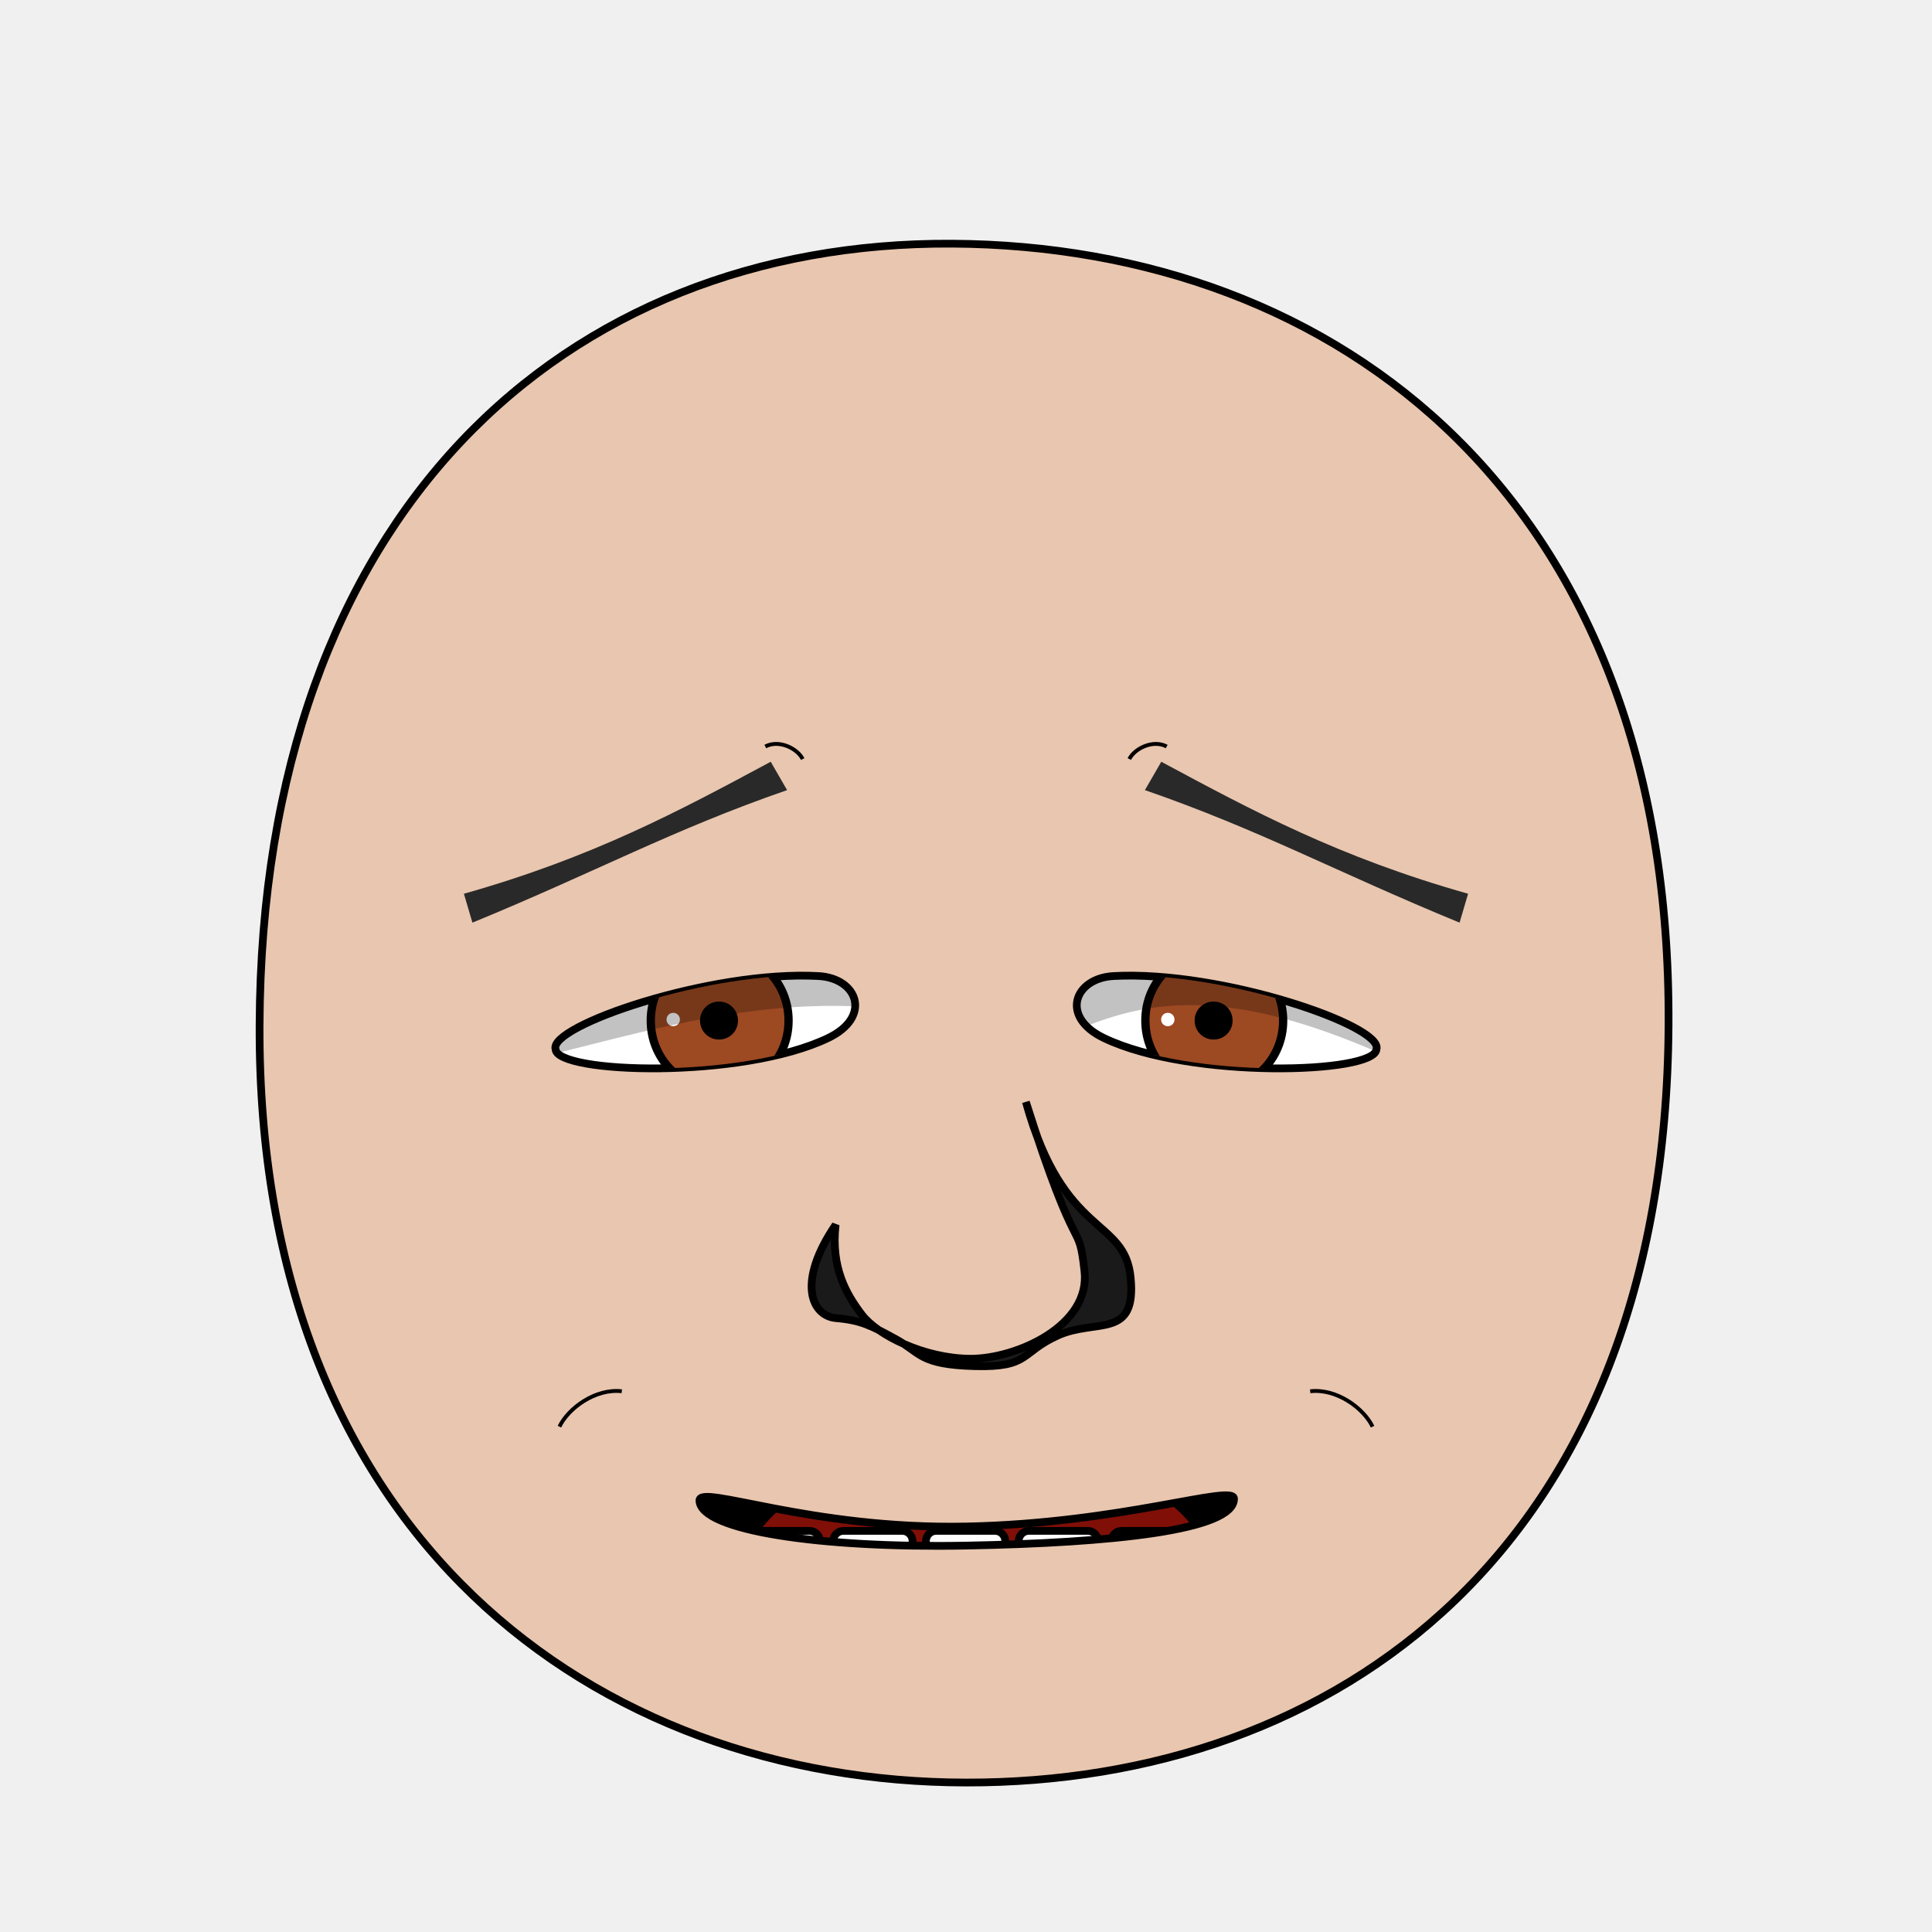
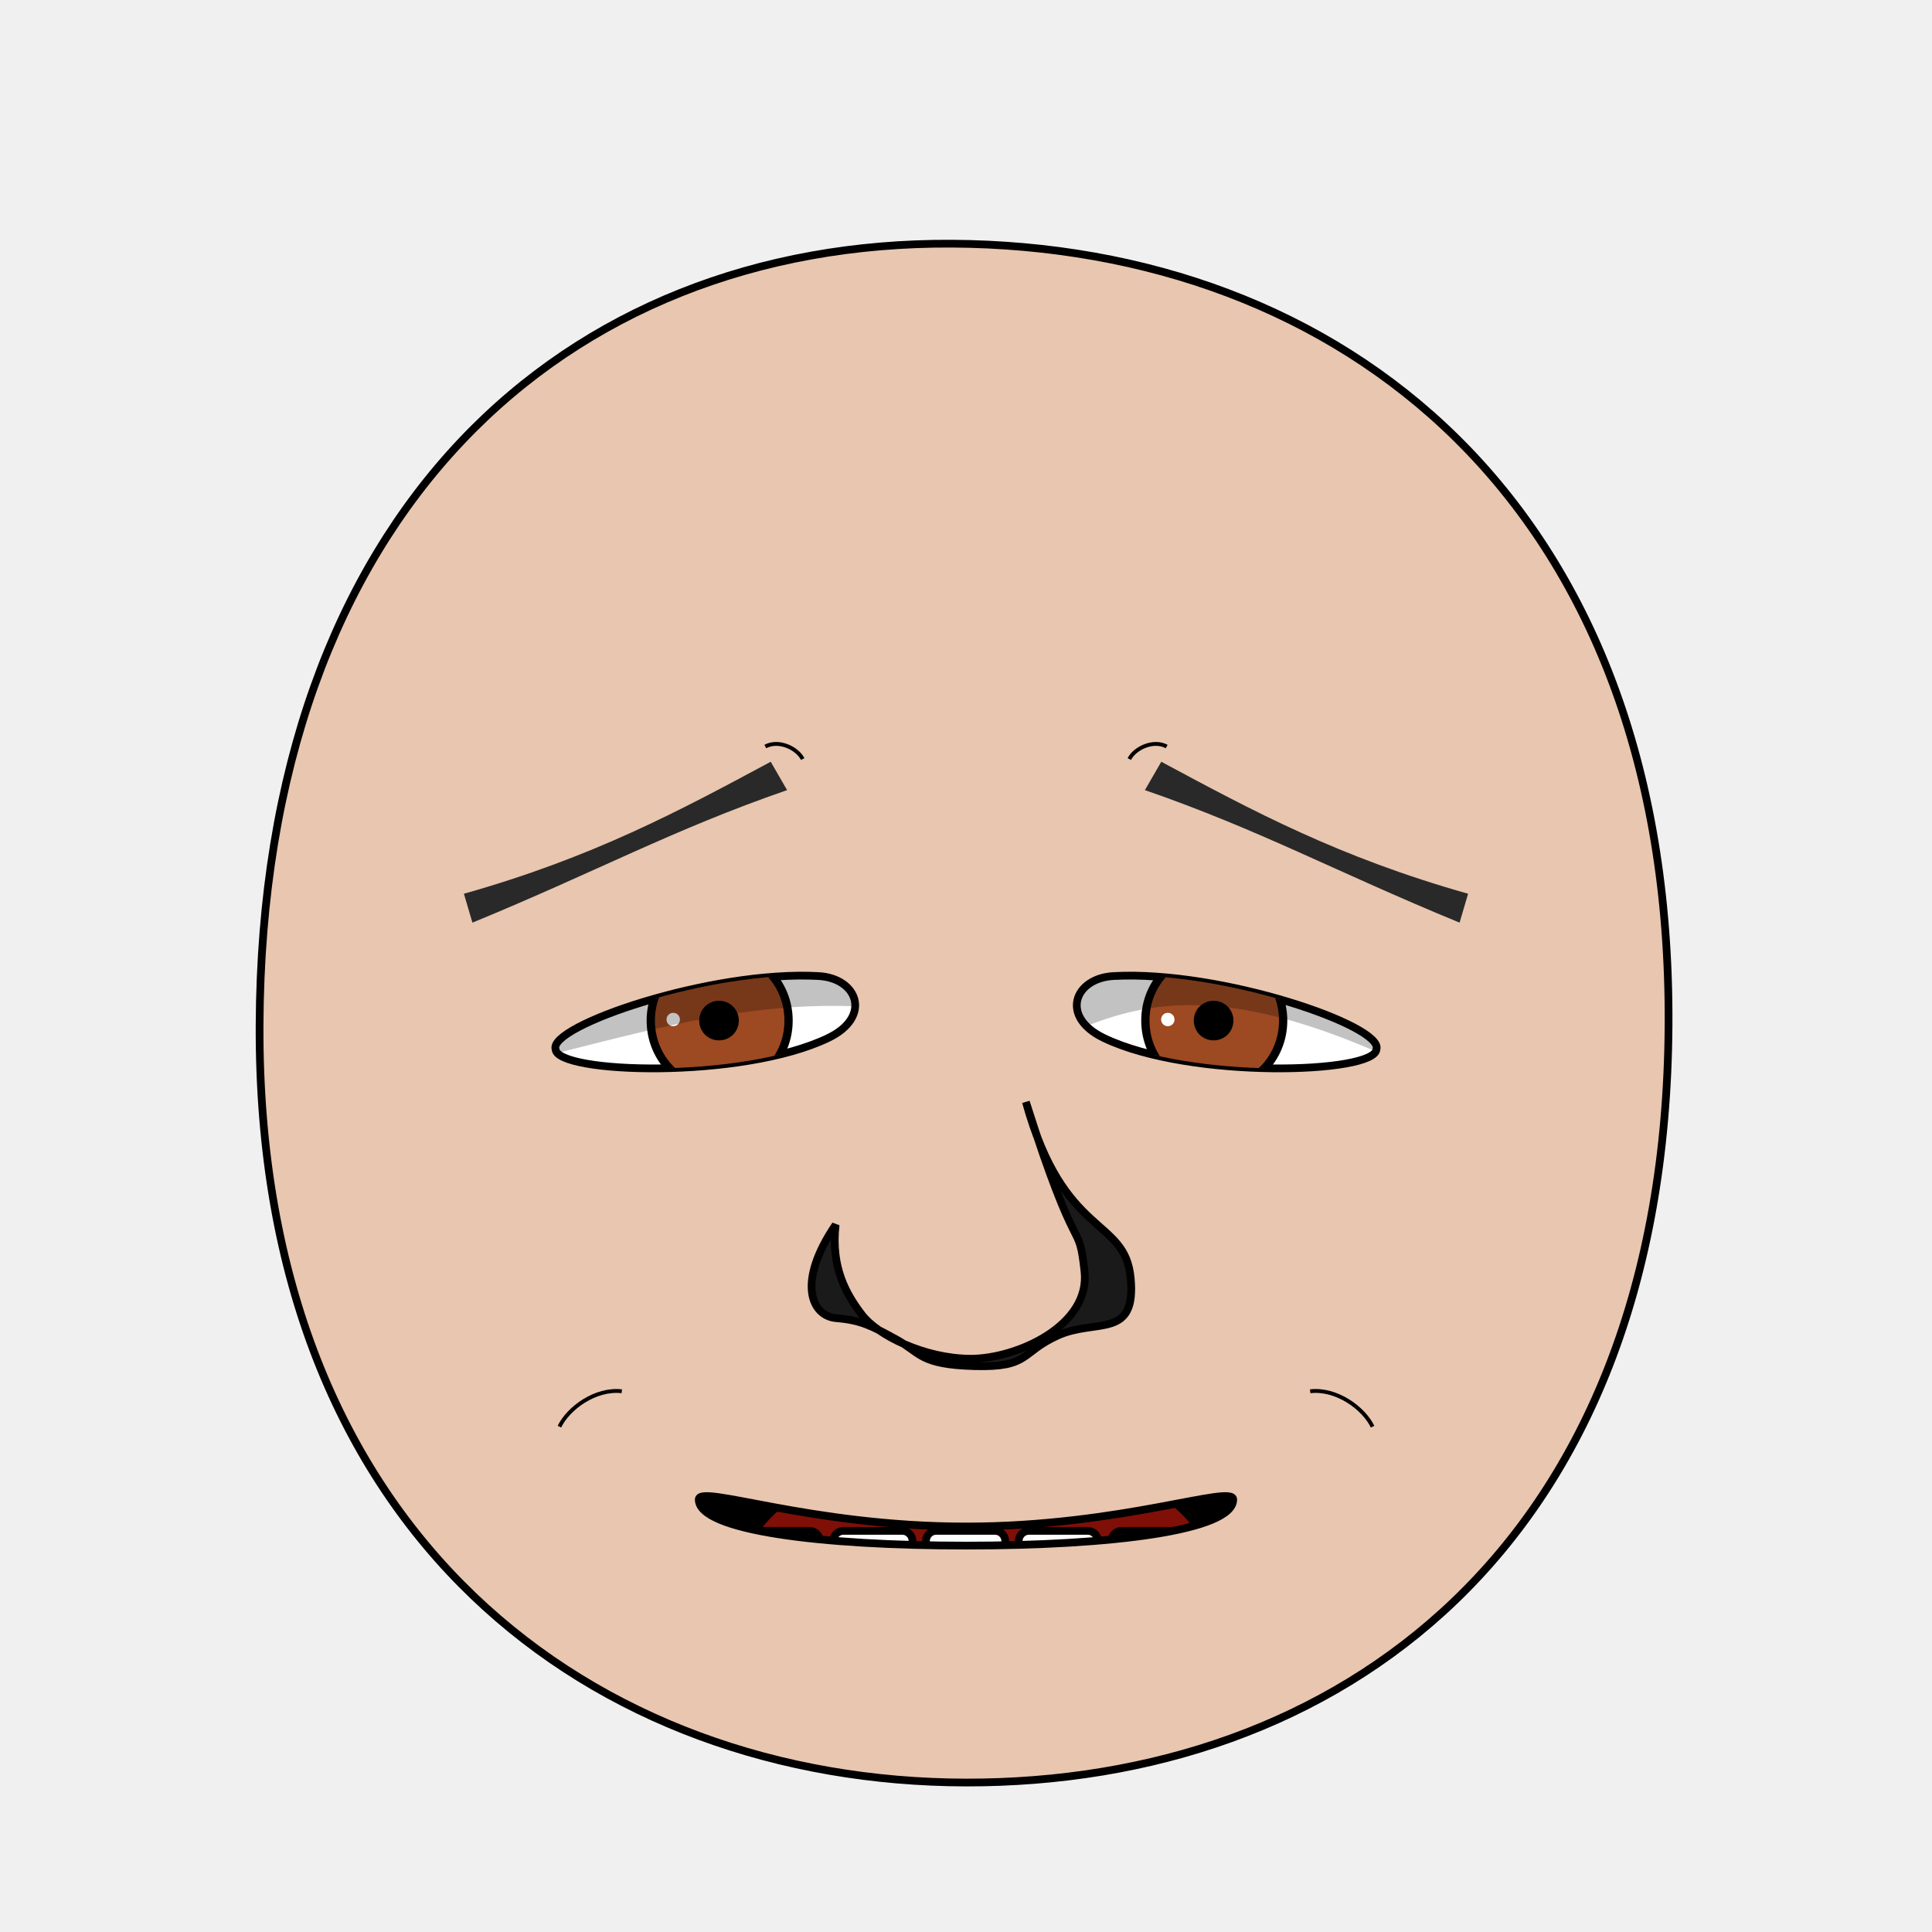
<svg xmlns="http://www.w3.org/2000/svg" xmlns:xlink="http://www.w3.org/1999/xlink" viewBox="0 0 250 250" id="emoticon-front-view" height="100%" width="100%" version="1.1">
  <defs id="defs">
    <clipPath id="clipPath-left-eye">
      <use transform="matrix(1,0,0,1,0,0)" x="0" width="1" xlink:href="#left-eye-outline" height="1" y="0" id="use-left-eye-outline-1">
</use>
    </clipPath>
    <clipPath id="clipPath-right-eye">
      <use transform="matrix(-1,0,0,1,250,0)" id="use-left-eye-outline-2" y="0" height="250" xlink:href="#left-eye-outline" width="250" x="0" morph="fixed">
</use>
    </clipPath>
    <clipPath id="clipPath-mouth" clipPathUnits="userSpaceOnUse">
      <use transform="matrix(1,0,0,1,0,0)" height="250" y="0" x="0" xlink:href="#mouth-outline" id="use-mouth-outline" width="250">
</use>
    </clipPath>
  </defs>
  <g id="head">
    <path d="M 124.98,230.66 C 172.77,230.75 215.51,200.57 215.91,132.64 216.3,64.72 173.26,31.81 123.18,31.53 73.1,31.24 33.88,66.28 33.59,132.64 33.3,199.01 77.19,230.57 124.98,230.66 Z" style="fill:#e9c6af;stroke:#000000;stroke-width:1" id="head-outline">
</path>
  </g>
  <g id="left-eye">
    <path d="M 105.91,126.3 C 110.99,126.58 112.87,131.58 107.16,134.32 95.97,139.69 72.01,138.93 71.89,135.77 70.92,132.78 91.97,125.54 105.91,126.3 Z" style="fill:#ffffff;stroke:#000000;stroke-width:1" id="left-eye-outline">
</path>
    <g clip-path="url(#clipPath-left-eye)" id="left-eyeball">
      <g id="left-lens">
        <path d="M 1,0.5 C 1,0.78 0.78,1 0.5,1 0.22,1 0,0.78 0,0.5 0,0.22 0.22,0 0.5,0 0.78,0 1,0.22 1,0.5 z" transform="matrix(17.83,0,0,17.83,84.21,123.15)" style="fill:#9d4922;stroke:#000000;stroke-width:0.06" id="iris" morph="relative">
</path>
-         <path d="M 1,0.5 C 1,0.78 0.78,1 0.5,1 0.22,1 0,0.78 0,0.5 0,0.22 0.22,0 0.5,0 0.78,0 1,0.22 1,0.5 z" transform="matrix(4.2,0,0,4.2,90.94,129.96)" style="fill:#000000;stroke:#000000;stroke-width:0.17" id="pupil" morph="relative">
+         <path d="M 1,0.5 C 1,0.78 0.78,1 0.5,1 0.22,1 0,0.78 0,0.5 0,0.22 0.22,0 0.5,0 0.78,0 1,0.22 1,0.5 z" transform="matrix(4.38,0,0,4.38,90.85,129.87)" style="fill:#000000;stroke:#000000;stroke-width:0.17" id="pupil" morph="relative">
</path>
        <path d="M 1,0.5 C 1,0.78 0.78,1 0.5,1 0.22,1 0,0.78 0,0.5 0,0.22 0.22,0 0.5,0 0.78,0 1,0.22 1,0.5 z" transform="matrix(1.73,0,0,1.73,86.25,131.06)" style="fill:#ffffff;stroke:none" id="glare" morph="transform-only">
</path>
      </g>
      <path d="M 50,75 125,75 125,132.19 C 96.48,125.45 76.84,137.38 50,140.7 Z" style="opacity:0.24;fill:#000000;stroke:#000000;stroke-width:0px" id="left-lid-shadow">
</path>
    </g>
  </g>
  <g id="right-eye">
    <use transform="matrix(-1,0,0,1,250,0)" id="right-eye-outline" y="0" height="250" xlink:href="#left-eye-outline" width="250" x="0" morph="fixed">
</use>
    <g clip-path="url(#clipPath-right-eye)" id="right-eyeball">
      <use transform="matrix(1,0,0,1,64,0)" id="right-lens" y="0" height="1" xlink:href="#left-lens" width="1" x="0" morph="fixed">
</use>
      <path d="M 125,139.53 125,75 200,75 200,147.6 C 151.51,118.54 144.01,132.84 125,139.53 Z" style="opacity:0.24;fill:#000000;stroke:#000000;stroke-width:0px" id="right-lid-shadow">
</path>
    </g>
  </g>
  <path d="M 101.85,102.24 C 86.99,107.38 77.17,112.8 61.13,119.39 L 60.03,115.65 C 76.77,110.92 87.89,104.93 99.73,98.57 Z" style="fill:#292929;stroke-width:1" id="left-eye-brow">
</path>
  <g id="nose">
    <path d="M 108.13,158.49 C 107.51,164.03 109.5,167.46 111.52,170.11 113.53,172.76 119.59,175.79 125.57,175.82 131.55,175.84 141.16,171.53 140.33,164.46 139.53,157.39 139.53,163.96 132.75,142.59 137.65,160.33 145.58,157.44 146.31,165.39 147.06,173.34 141.84,170.59 136.91,172.8 132,175.01 133.32,176.97 126.14,176.78 118.96,176.59 119.14,175.05 115.95,173.3 112.76,171.55 111.41,170.84 108.22,170.57 105.02,170.31 103.04,165.96 108.13,158.49 Z" style="fill:#1a1a1a;stroke:#000000;stroke-width:1" id="nose-outline">
</path>
  </g>
  <use transform="matrix(-1,0,0,1,250,0)" x="0" width="250" xlink:href="#left-eye-brow" height="250" y="0" id="right-eye-brow">
</use>
  <g id="mouth">
    <g id="mouth-interior" clip-path="url(#clipPath-mouth)">
      <rect style="fill:#000000;stroke:none" x="68.16" width="119.944" id="mouth-background" height="66.556" y="159.934">
</rect>
      <path d="M 94.84,211.42 C 94.51,191.12 110.73,189.74 126.96,189.07 144.51,188.36 158.42,193.11 158.42,211.42 137.23,211.42 116.04,211.42 94.84,211.42 Z" style="fill:#800f08;stroke:none" id="tongue">
</path>
      <g transform="matrix(1,0,0,1,0.5,6.99)" morph="fix-children" id="upper-teeth">
        <rect width="10.356" x="96.362" ry="1.325" transform="matrix(0.991225,0.1321854,0,1,0,0)" rx="1.336" y="158.085" height="15.123" id="tooth-02" style="fill:#ffffff;fill-opacity:1;stroke:#000000;stroke-width:1.004;stroke-opacity:1">
</rect>
        <rect rx="1.325" y="169.917" height="15.123" transform="matrix(0.999781,0.02092668,0,1,0,0)" id="tooth-03" width="10.267" x="107.205" ry="1.325" style="fill:#ffffff;fill-opacity:1;stroke:#000000;stroke-width:1;stroke-opacity:1">
</rect>
        <rect width="10.265" x="119.182" ry="1.325" rx="1.325" y="172.327" height="15.123" id="tooth-04" style="fill:#ffffff;fill-opacity:1;stroke:#000000;stroke-opacity:1">
</rect>
        <rect rx="1.325" y="175.003" height="15.123" transform="matrix(0.999781,-0.02092669,0,1,0,0)" id="tooth-05" width="10.267" x="131.211" ry="1.325" style="fill:#ffffff;fill-opacity:1;stroke:#000000;stroke-width:1;stroke-opacity:1">
</rect>
        <rect width="10.394" x="144.894" ry="1.325" transform="matrix(0.9876076,-0.1569434,0,1,0,0)" rx="1.341" y="194.778" height="15.123" id="tooth-06" style="fill:#ffffff;fill-opacity:1;stroke:#000000;stroke-width:1.006;stroke-opacity:1">
</rect>
      </g>
      <g transform="matrix(1,0,0,1,0.5,26)" id="lower-teeth" morph="fix-children">
        <rect style="fill:#ffffff;fill-opacity:1;stroke:#000000;stroke-opacity:1" ry="1.325" x="95.315" width="10.265" id="tooth-09" height="15.123" y="172.091" rx="1.325">
</rect>
        <rect style="fill:#ffffff;fill-opacity:1;stroke:#000000;stroke-opacity:1" id="tooth-10" height="15.123" y="172.091" rx="1.325" ry="1.325" x="107.315" width="10.265">
</rect>
        <rect style="fill:#ffffff;fill-opacity:1;stroke:#000000;stroke-opacity:1" ry="1.325" x="119.315" width="10.265" id="tooth-11" height="15.123" y="172.091" rx="1.325">
</rect>
        <rect style="fill:#ffffff;fill-opacity:1;stroke:#000000;stroke-opacity:1" id="tooth-12" height="15.123" y="172.091" rx="1.325" ry="1.325" x="131.315" width="10.265">
</rect>
        <rect style="fill:#ffffff;fill-opacity:1;stroke:#000000;stroke-opacity:1" ry="1.325" x="143.315" width="10.265" id="tooth-13" height="15.123" y="172.091" rx="1.325">
</rect>
      </g>
    </g>
-     <path d="M 159.68,193.93 C 159.73,198.05 143.7,199.65 125,200 106.3,200.35 90.63,198.08 90.51,194.18 90.44,191.98 104.77,197.93 125,197.53 145.23,197.13 159.66,191.98 159.68,193.93 Z" style="fill:none;stroke:#000000;stroke-width:1px" id="mouth-outline">
+     <path style="fill:none;stroke:#000000;stroke-width:1px" d="M 159.58,194.05 C 159.55,198.07 143.7,200 125,200 106.3,200 90.45,198.07 90.42,194.05 90.39,191.99 104.77,197.53 125,197.53 145.23,197.53 159.61,191.99 159.58,194.05 Z" id="mouth-outline">
</path>
  </g>
  <g id="wrinkles">
    <path d="M 99.03,96.6 C 100.79,95.66 103.17,96.84 103.87,98.22" style="fill:none;stroke:#000000;stroke-width:0.5" id="wrinkle-left-brow">
</path>
    <path d="M 72.39,184.61 C 73.53,182.23 77.05,179.63 80.46,180.03" style="fill:none;stroke:#000000;stroke-width:0.5" id="wrinkle-left-cheek">
</path>
    <use transform="matrix(-1,0,0,1,250,0)" morph="fixed" height="250" y="0" x="0" xlink:href="#wrinkle-left-brow" id="wrinkle-right-brow" width="250">
</use>
    <use transform="matrix(-1,0,0,1,250,0)" morph="fixed" height="250" y="0" x="0" xlink:href="#wrinkle-left-cheek" id="wrinkle-right-cheek" width="250">
</use>
  </g>
</svg>
